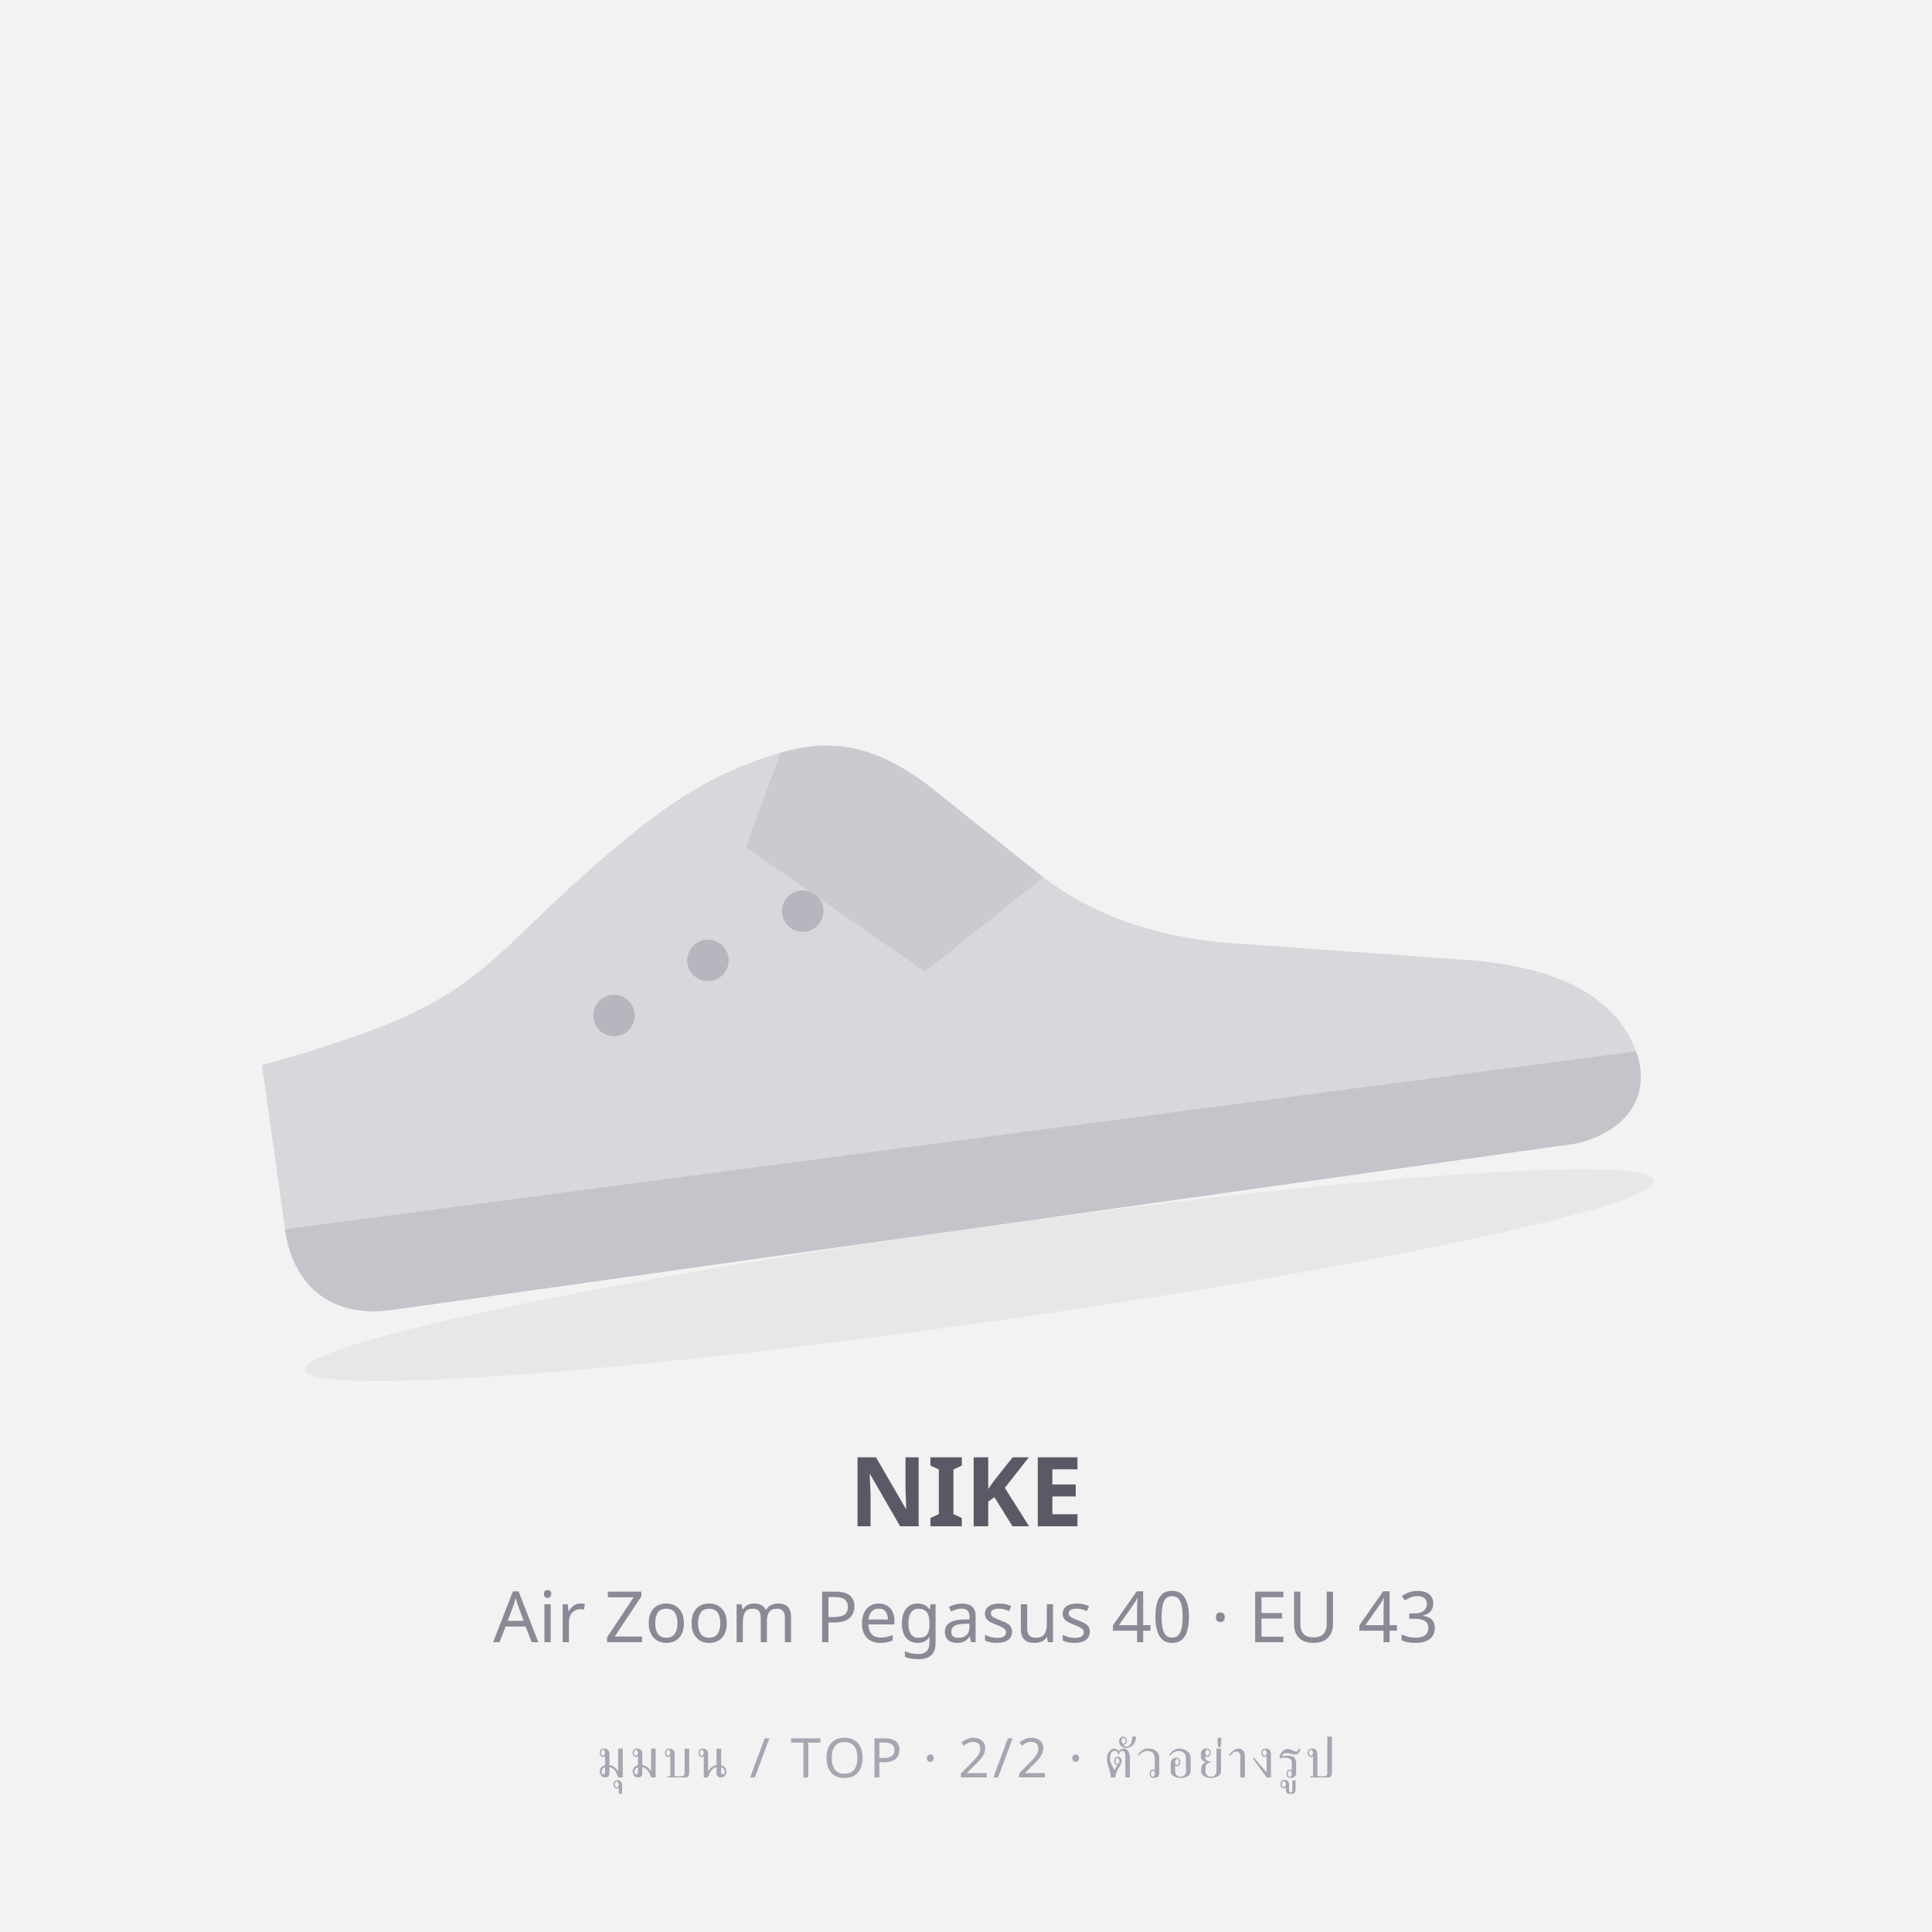
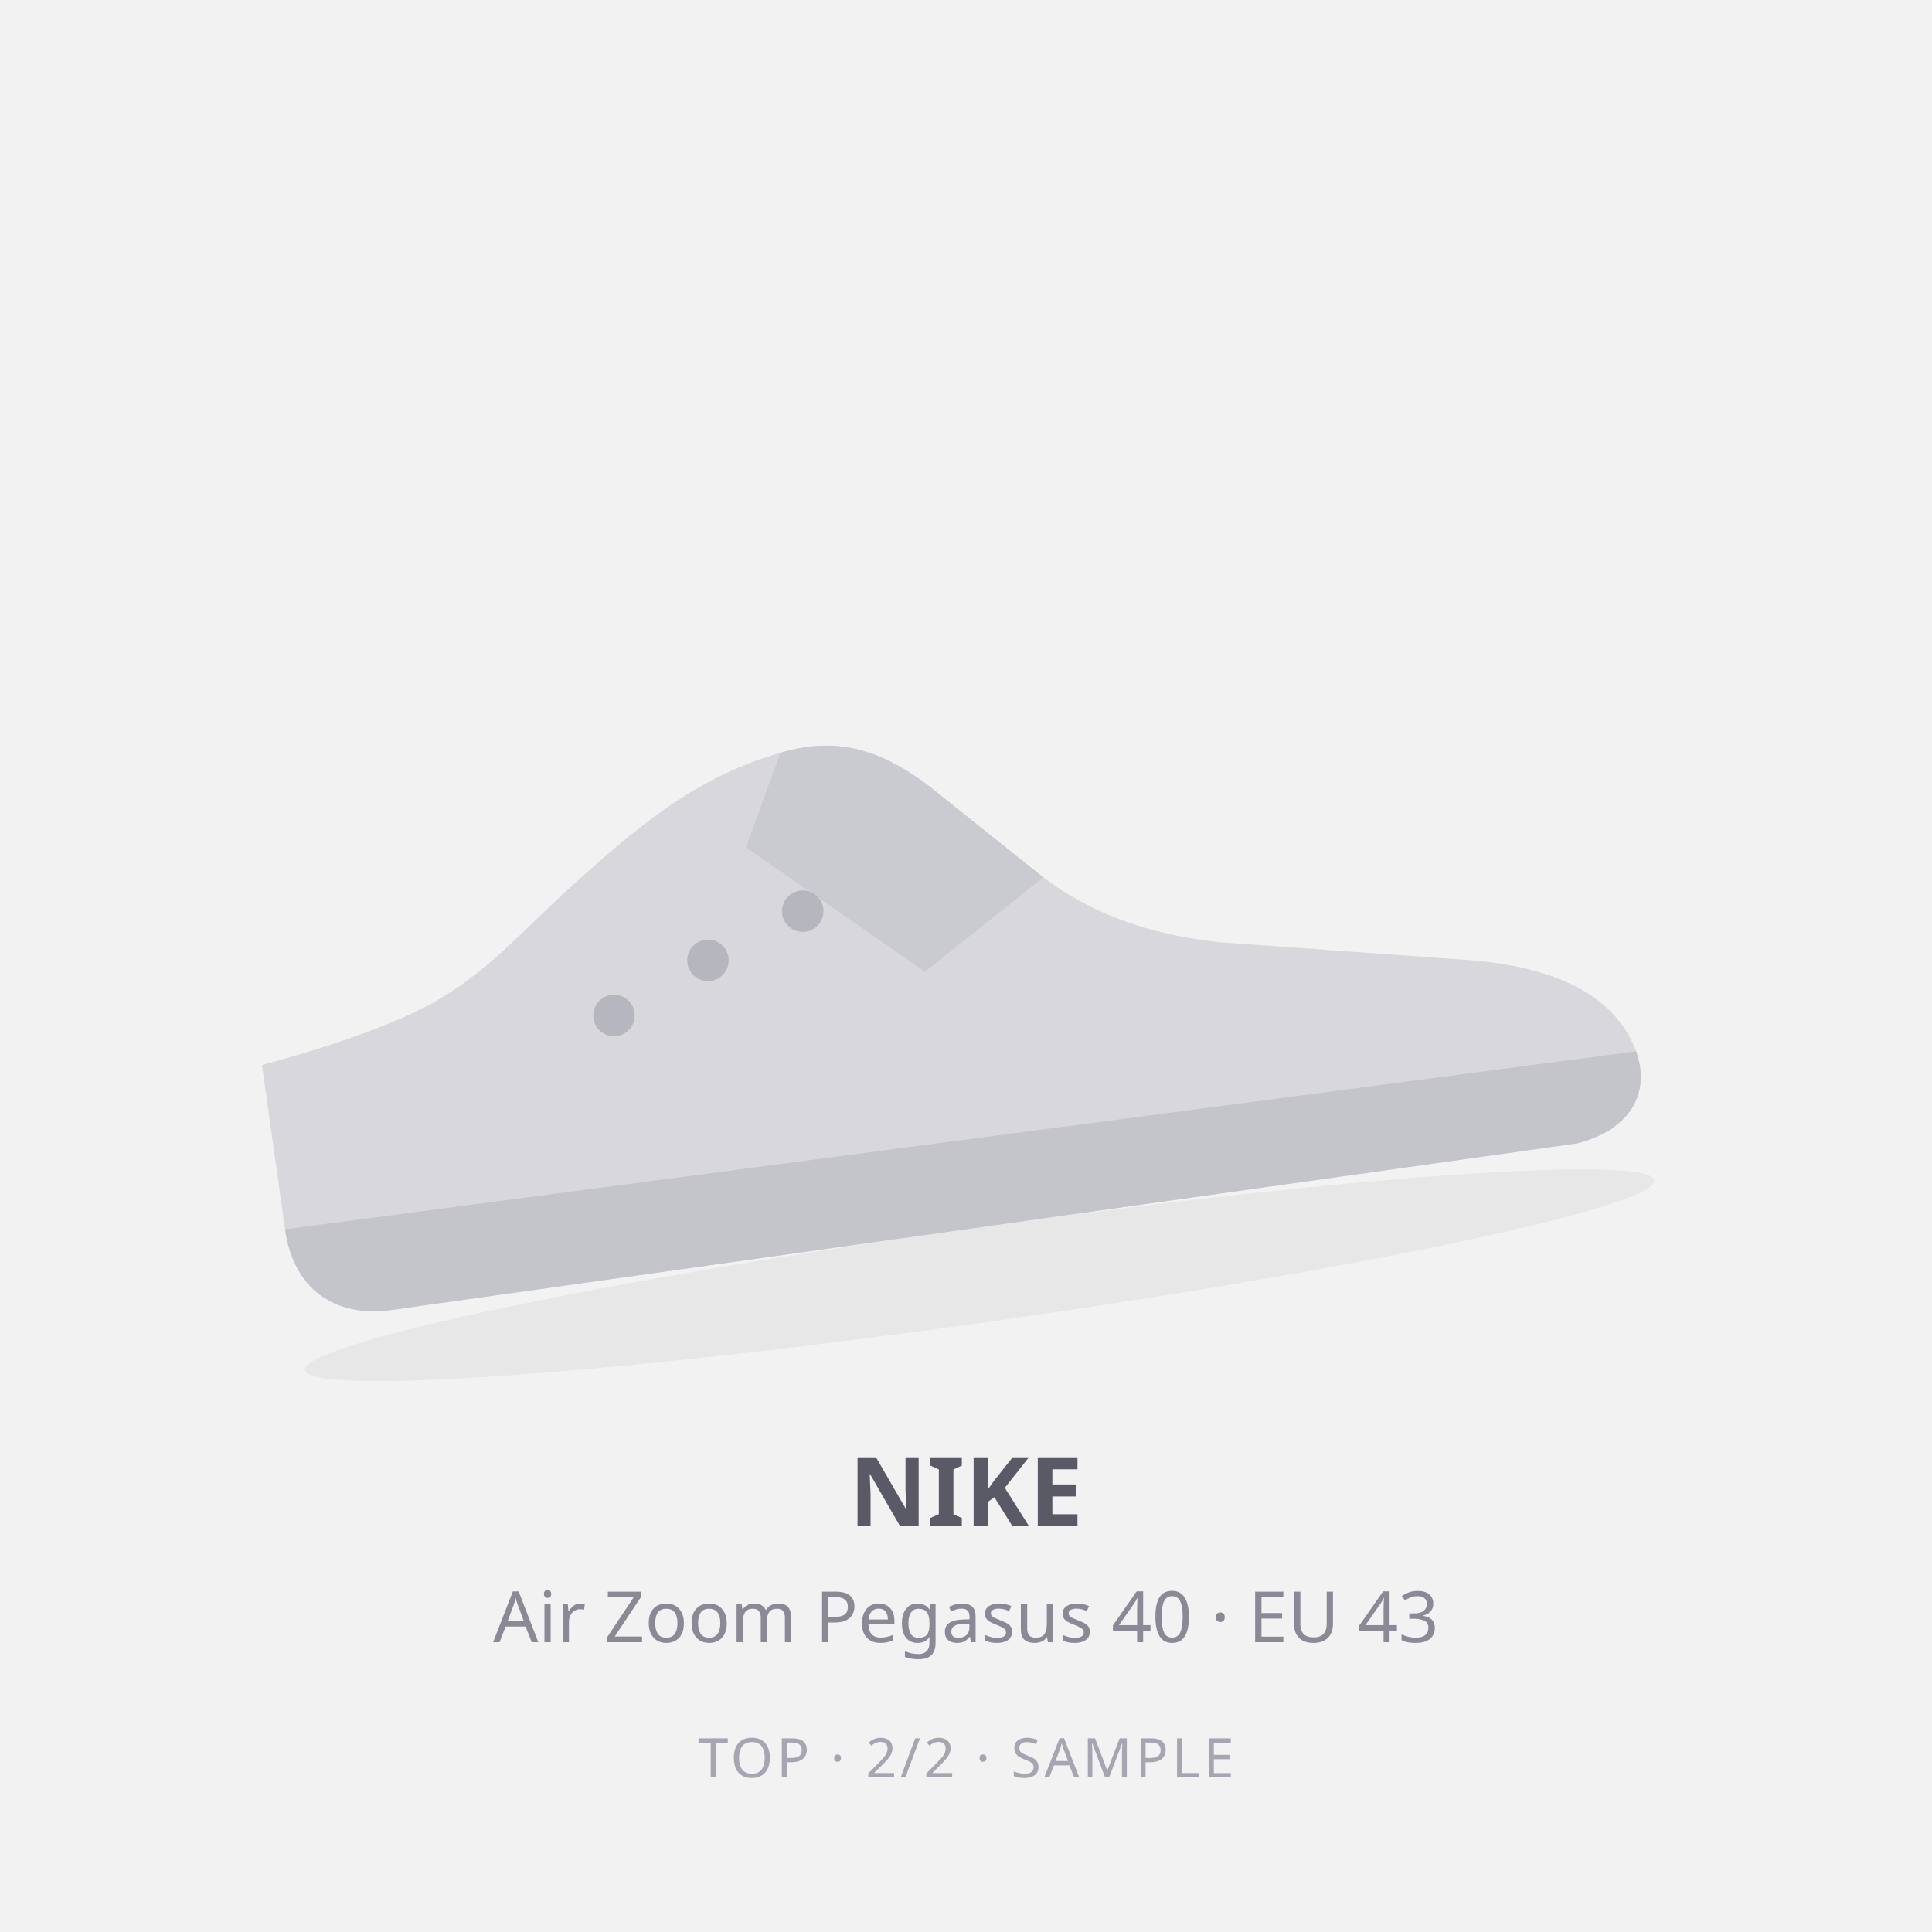
<svg xmlns="http://www.w3.org/2000/svg" viewBox="0 0 600 600" width="600" height="600" role="img" aria-labelledby="t">
  <rect width="600" height="600" fill="#F2F2F2" />
  <g transform="translate(300 300) rotate(-8) scale(0.92) translate(-300 -300)">
    <ellipse cx="290" cy="404" rx="230" ry="16" fill="#000" opacity="0.05" />
    <path d="M60 300 C60 300 96 296 118 288 C140 280 152 268 176 252 C200 236 220 224 248 220 C268 217 282 224 296 238 L330 274 C344 288 362 298 386 304 L470 322 C500 329 516 342 520 360 C523 375 514 386 496 388 L92 388 C72 388 60 376 60 356 Z" fill="#D8D8DC" />
    <path d="M60 356 L520 360 C523 375 514 386 496 388 L92 388 C72 388 60 376 60 356 Z" fill="#C4C4CB" />
    <path d="M248 220 C268 217 282 224 296 238 L330 274 L286 300 L232 250 Z" fill="#CACAD1" />
    <circle cx="180" cy="300" r="7" fill="#B6B6BE" />
    <circle cx="214" cy="286" r="7" fill="#B6B6BE" />
    <circle cx="248" cy="274" r="7" fill="#B6B6BE" />
  </g>
  <text x="300" y="474" font-family="Kanit, 'Segoe UI', Tahoma, sans-serif" font-size="30" font-weight="700" fill="#5A5A66" text-anchor="middle">NIKE</text>
  <text x="300" y="510" font-family="Anuphan, 'Segoe UI', Tahoma, sans-serif" font-size="22" fill="#8A8A96" text-anchor="middle">Air Zoom Pegasus 40 · EU 43</text>
-   <text x="300" y="552" font-family="Anuphan, 'Segoe UI', Tahoma, sans-serif" font-size="17" letter-spacing="1" fill="#A6A6B2" text-anchor="middle">มุมบน / TOP · 2/2 · ตัวอย่างรูป</text>
+   <text x="300" y="552" font-family="Anuphan, 'Segoe UI', Tahoma, sans-serif" font-size="17" letter-spacing="1" fill="#A6A6B2" text-anchor="middle">TOP · 2/2 · SAMPLE</text>
</svg>
